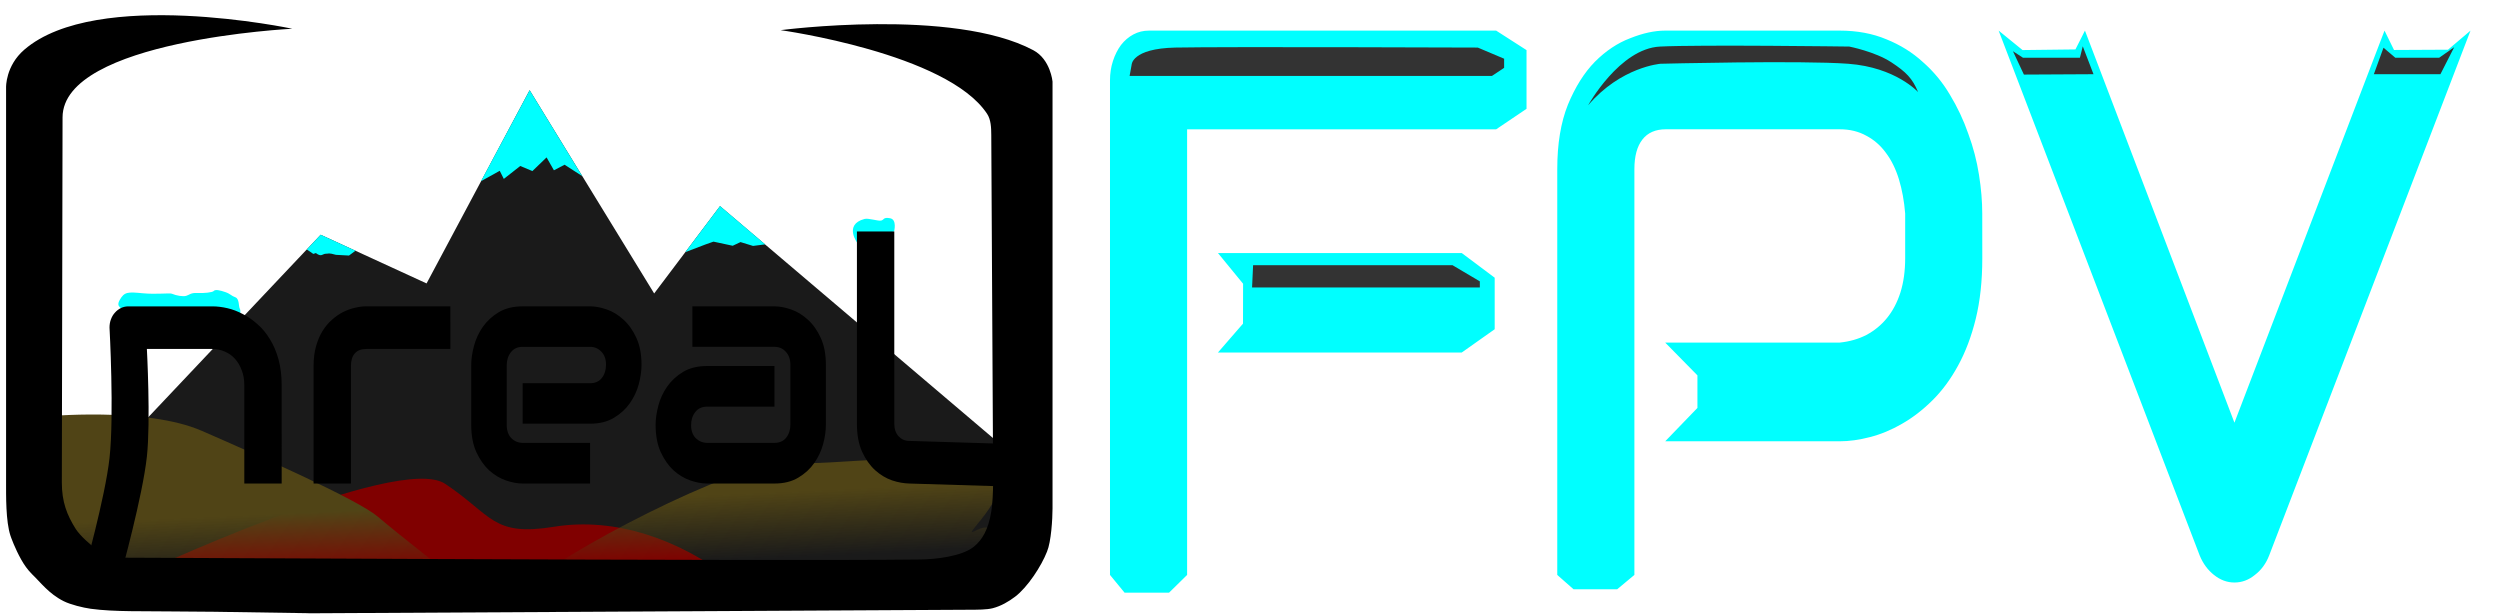
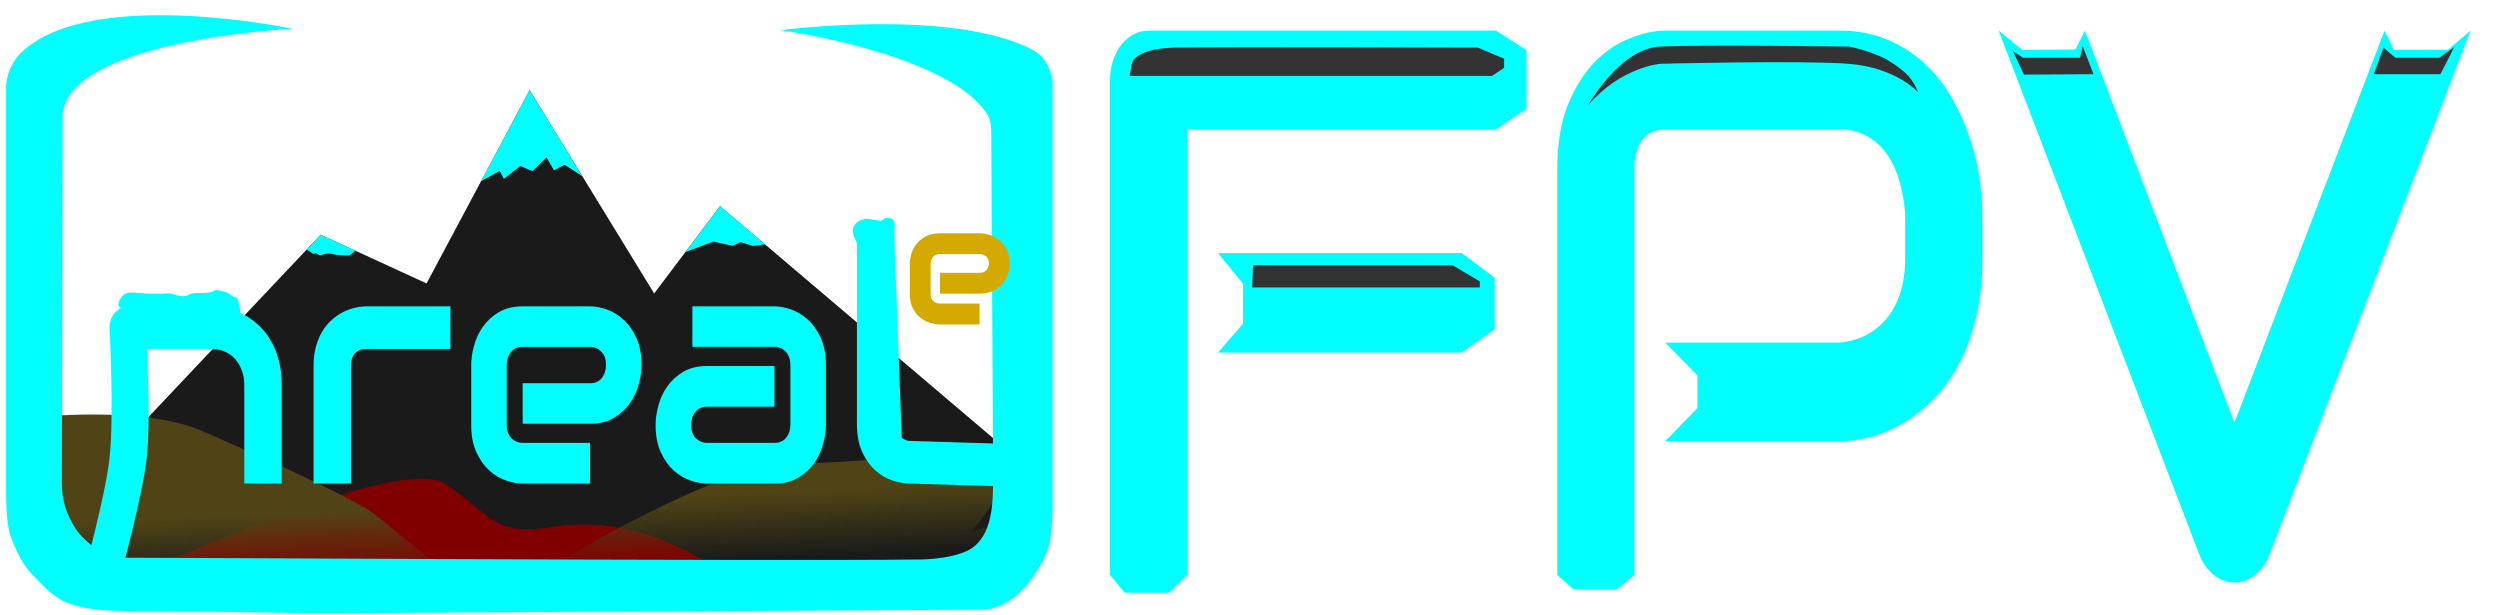
<svg xmlns="http://www.w3.org/2000/svg" xmlns:xlink="http://www.w3.org/1999/xlink" width="163.373mm" height="40.132mm" viewBox="0 0 163.373 40.132" version="1.1" id="svg1">
  <defs id="defs1">
+     <linearGradient id="linearGradient16">
+       <stop style="stop-color:#006f00;stop-opacity:1;" offset="0" id="stop16" />
+       <stop style="stop-color:#000000;stop-opacity:0;" offset="1" id="stop17" />
+     </linearGradient>
    <linearGradient id="linearGradient8">
      <stop style="stop-color:#504416;stop-opacity:1;" offset="0" id="stop8" />
      <stop style="stop-color:#504416;stop-opacity:0;" offset="1" id="stop9" />
    </linearGradient>
    <linearGradient xlink:href="#linearGradient8" id="linearGradient9" x1="11.599" y1="33.863" x2="11.787" y2="38.166" gradientUnits="userSpaceOnUse" />
+     <linearGradient xlink:href="#linearGradient16" id="linearGradient17" x1="57.516" y1="20.926" x2="58.13" y2="20.926" gradientUnits="userSpaceOnUse" gradientTransform="translate(0.2970302)" />
  </defs>
  <g id="layer7" style="fill:#1a1a1a">
    <path style="fill:#1a1a1a;stroke-width:0.661;stroke-linecap:round;stroke-linejoin:round;paint-order:fill markers stroke" d="M 3.368,33.957 20.954,15.341 l 6.922,3.181 6.735,-12.628 8.138,13.283 4.303,-5.706 19.27,16.37 -2.526,7.764 -2.9,0.561 -50.888,-0.094 -3.835,-0.655 z" id="path4" />
    <path style="fill:#00ffff;stroke-width:0.661;stroke-linecap:round;stroke-linejoin:round;paint-order:fill markers stroke" d="m 31.433,11.84 3.179,-5.948 3.439,5.617 -1.158,-0.744 -0.695,0.364 -0.48,-0.843 -0.926,0.893 -0.794,-0.331 -1.075,0.843 -0.265,-0.529 z" id="path9" />
    <path style="fill:#00ffff;stroke-width:0.661;stroke-linecap:round;stroke-linejoin:round;paint-order:fill markers stroke" d="m 20.047,16.301 0.906,-0.962 2.28,1.047 -0.428,0.314 -0.852,-0.047 c -0.515,-0.148 -0.463,-0.066 -0.65,-0.072 -0.224,-0.007 -0.289,0.248 -0.661,-0.044 l -0.167,0.056 z" id="path10" />
    <path style="fill:#00ffff;stroke-width:0.661;stroke-linecap:round;stroke-linejoin:round;paint-order:fill markers stroke" d="m 44.784,16.478 2.268,-3.014 2.95,2.505 -0.792,0.102 -0.819,-0.251 -0.509,0.24 -1.257,-0.269 -0.514,0.181 z" id="path11" />
    <path style="fill:#00ffff;stroke-width:0.661;stroke-linecap:round;stroke-linejoin:round;paint-order:fill markers stroke" d="m 56.052,15.913 c 0,0 -0.953,-1.231 0.441,-1.604 0.266,-0.071 0.877,0.152 1.087,0.105 0.21,-0.047 0.117,-0.234 0.585,-0.152 0.468,0.082 0.265,0.857 0.265,0.857 z" id="path12" />
    <path style="fill:#00ffff;stroke-width:0.661;stroke-linecap:round;stroke-linejoin:round;paint-order:fill markers stroke" d="m 9.015,20.135 -0.97,2.122 c 0,0 0.014,-0.633 -0.124,-0.939 -0.138,-0.306 0.206,-0.619 0.186,-0.916 -0.021,-0.297 -0.586,-0.267 -0.282,-0.802 0.303,-0.535 0.524,-0.53 1.51,-0.435 0.873,0.084 1.751,-0.031 1.894,0.029 0.304,0.129 0.725,0.199 0.935,0.14 0.21,-0.058 0.292,-0.21 0.725,-0.187 0.433,0.023 1,-0.036 1.076,-0.129 0.1,-0.123 0.421,-0.047 0.76,0.07 0.339,0.117 0.386,0.246 0.655,0.339 0.269,0.094 0.207,0.601 0.289,0.742 0.082,0.14 0.023,0.374 -0.012,0.421 -0.035,0.047 -6.642,-0.456 -6.642,-0.456 z" id="path13" />
  </g>
  <g id="layer4" style="fill:#554400">
    <path style="fill:#800000;stroke-width:0.661;stroke-linecap:round;stroke-linejoin:round;paint-order:fill markers stroke" d="m 8.7,37.698 c 0,0 17.306,-8.138 20.393,-6.08 3.087,2.058 3.087,3.461 7.109,2.806 4.022,-0.655 8.232,0.842 11.599,3.461 3.368,2.619 10.29,0.281 10.29,0.281 z" id="path3" />
  </g>
  <g id="layer3" style="display:inline">
    <path style="fill:url(#linearGradient9);fill-opacity:1;stroke-width:0.661;stroke-linecap:round;stroke-linejoin:round;paint-order:fill markers stroke" d="m 2.9,27.221 c 0,0 6.642,-0.655 10.29,0.935 3.648,1.59 10.196,4.49 11.506,5.613 1.321,1.132 5.145,4.116 5.145,4.116 0,0 1.684,2.713 4.958,0.094 3.274,-2.619 14.686,-8.419 17.306,-7.764 1.264,0.316 10.317,-0.962 12.531,0.203 2.373,1.249 -2.093,4.916 -0.932,4.287 2.245,-1.216 0.281,2.713 0.281,2.713 0,0 -34.144,2.619 -50.701,1.216 C -3.274,37.231 2.9,27.221 2.9,27.221 Z" id="path1" />
  </g>
  <g id="layer1">
-     <path d="m 4.491,36.438 12.504,3.5 3.243,0.14 43.197,-0.232 c 0.399,-0.002 1.051,0.001 1.436,-0.099 0.545,-0.142 1.036,-0.428 1.466,-0.754 0.813,-0.615 1.715,-1.994 2.085,-2.945 2e-6,-6e-6 4e-6,-1.1e-5 6e-6,-1.7e-5 0.271,-0.643 0.36,-2.146 0.36,-2.823 V 5.332 c 0,0 -0.13,-1.451 -1.257,-2.051 C 62.282,0.489 51.011,1.971 51.011,1.971 c 0,0 10.879,1.502 13.494,5.466 0.252,0.381 0.271,0.896 0.274,1.383 l 0.113,20.896 c 0.005,1.021 0.051,2.685 -0.109,3.692 -0.19,1.196 -0.595,1.876 -1.138,2.316 -0.789,0.639 -2.491,0.825 -3.512,0.838 C 50.39,36.686 5.547,36.406 4.491,36.438 Z m 3.557,0.664 c -0.711,-0.406 -2.486,-1.615 -3.096,-2.53 C 4.376,33.657 4.039,32.805 4.041,31.518 L 4.088,7.671 C 4.098,2.622 19.102,1.878 19.102,1.878 c 0,0 -12.782,-2.716 -17.515,1.37 C 0.359,4.308 0.397,5.706 0.397,5.706 V 31.415 c 0,1 -0.025,2.644 0.286,3.59 0.037,0.112 0.296,0.841 0.704,1.564 0.187,0.332 0.414,0.661 0.699,0.946 0.565,0.538 1.101,1.285 2.078,1.773 0.452,0.226 1.258,0.424 1.761,0.494 0.774,0.107 1.67,0.145 2.611,0.157 1.514,0.019 3.968,0.017 5.482,0.04 l 6.525,0.099 C 17.647,37.982 14.48,37.246 12.06,37.029 9.852,36.832 8.048,37.101 8.048,37.101 Z" id="text1" style="font-size:50.8px;line-height:1;font-family:Evidence;-inkscape-font-specification:Evidence;stroke-width:0.661;stroke-linecap:round;stroke-linejoin:round;paint-order:fill markers stroke" aria-label="U" />
+     <path d="m 4.491,36.438 12.504,3.5 3.243,0.14 43.197,-0.232 c 0.399,-0.002 1.051,0.001 1.436,-0.099 0.545,-0.142 1.036,-0.428 1.466,-0.754 0.813,-0.615 1.715,-1.994 2.085,-2.945 2e-6,-6e-6 4e-6,-1.1e-5 6e-6,-1.7e-5 0.271,-0.643 0.36,-2.146 0.36,-2.823 V 5.332 c 0,0 -0.13,-1.451 -1.257,-2.051 C 62.282,0.489 51.011,1.971 51.011,1.971 c 0,0 10.879,1.502 13.494,5.466 0.252,0.381 0.271,0.896 0.274,1.383 l 0.113,20.896 c 0.005,1.021 0.051,2.685 -0.109,3.692 -0.19,1.196 -0.595,1.876 -1.138,2.316 -0.789,0.639 -2.491,0.825 -3.512,0.838 C 50.39,36.686 5.547,36.406 4.491,36.438 Z m 3.557,0.664 c -0.711,-0.406 -2.486,-1.615 -3.096,-2.53 C 4.376,33.657 4.039,32.805 4.041,31.518 L 4.088,7.671 C 4.098,2.622 19.102,1.878 19.102,1.878 c 0,0 -12.782,-2.716 -17.515,1.37 C 0.359,4.308 0.397,5.706 0.397,5.706 V 31.415 c 0,1 -0.025,2.644 0.286,3.59 0.037,0.112 0.296,0.841 0.704,1.564 0.187,0.332 0.414,0.661 0.699,0.946 0.565,0.538 1.101,1.285 2.078,1.773 0.452,0.226 1.258,0.424 1.761,0.494 0.774,0.107 1.67,0.145 2.611,0.157 1.514,0.019 3.968,0.017 5.482,0.04 l 6.525,0.099 C 17.647,37.982 14.48,37.246 12.06,37.029 9.852,36.832 8.048,37.101 8.048,37.101 Z" id="text1" style="font-size:50.8px;line-height:1;font-family:Evidence;-inkscape-font-specification:Evidence;stroke-width:0.661;stroke-linecap:round;stroke-linejoin:round;paint-order:fill markers stroke;fill:#00ffff" aria-label="U" />
  </g>
  <g id="layer2">
-     <path style="font-size:20.54px;line-height:1;font-family:Audiowide;-inkscape-font-specification:Audiowide;word-spacing:0px;stroke-width:0.443;stroke-linecap:round;stroke-linejoin:round;paint-order:fill markers stroke" d="m 19.659,29.587 h -2.608 v -6.018 c 0,-0.341 -0.06,-0.645 -0.181,-0.913 -0.114,-0.274 -0.271,-0.508 -0.471,-0.702 -0.201,-0.194 -0.438,-0.341 -0.712,-0.441 -0.267,-0.107 -0.558,-0.16 -0.873,-0.16 h -4.563 c 0,0 0.271,4.405 0,6.589 -0.301,2.431 -1.798,7.164 -1.798,7.164 H 5.845 c 0,0 1.497,-4.674 1.798,-7.076 0.332,-2.647 0,-7.99 0,-7.99 0,-0.181 0.033,-0.348 0.1,-0.501 0.067,-0.16 0.16,-0.298 0.281,-0.411 0.12,-0.12 0.261,-0.214 0.421,-0.281 0.16,-0.067 0.331,-0.1 0.511,-0.1 h 2.831 1.633 1.413 c 0.328,0 0.672,0.037 1.033,0.11 0.368,0.074 0.729,0.194 1.083,0.361 0.361,0.16 0.702,0.368 1.023,0.622 0.328,0.247 0.615,0.552 0.863,0.913 0.254,0.354 0.455,0.766 0.602,1.234 0.147,0.468 0.221,0.996 0.221,1.585 z m 11.774,-8.234 h -5.867 c -0.354,0 -0.622,0.09 -0.802,0.271 -0.181,0.174 -0.271,0.431 -0.271,0.772 v 7.191 h -2.608 v -7.191 c 0,-0.448 0.057,-0.849 0.17,-1.204 0.114,-0.354 0.264,-0.665 0.451,-0.933 0.194,-0.274 0.415,-0.505 0.662,-0.692 0.247,-0.194 0.505,-0.351 0.772,-0.471 0.274,-0.12 0.548,-0.207 0.822,-0.261 0.281,-0.06 0.542,-0.09 0.782,-0.09 h 5.887 z m 13.339,0.983 c 0,0.361 -0.064,0.752 -0.191,1.173 -0.127,0.415 -0.334,0.802 -0.622,1.163 -0.281,0.354 -0.652,0.652 -1.113,0.893 -0.455,0.241 -1.01,0.361 -1.665,0.361 H 36.478 V 23.449 h 4.704 c 0.354,0 0.629,-0.107 0.822,-0.321 0.194,-0.221 0.291,-0.491 0.291,-0.812 0,-0.341 -0.11,-0.608 -0.331,-0.802 -0.214,-0.194 -0.475,-0.291 -0.782,-0.291 h -4.704 c -0.354,0 -0.629,0.11 -0.822,0.331 -0.194,0.214 -0.291,0.481 -0.291,0.802 v 3.641 c 0,0.348 0.107,0.618 0.321,0.812 0.221,0.194 0.491,0.291 0.812,0.291 h 4.684 v 2.487 h -4.704 c -0.361,0 -0.752,-0.064 -1.173,-0.191 -0.415,-0.127 -0.802,-0.331 -1.163,-0.612 -0.354,-0.288 -0.652,-0.659 -0.893,-1.113 -0.241,-0.461 -0.361,-1.02 -0.361,-1.675 v -3.661 c 0,-0.361 0.064,-0.749 0.191,-1.163 0.127,-0.421 0.331,-0.809 0.612,-1.163 0.288,-0.361 0.659,-0.662 1.113,-0.903 0.461,-0.241 1.02,-0.361 1.675,-0.361 h 4.704 c 0.361,0 0.749,0.064 1.163,0.191 0.421,0.127 0.809,0.334 1.163,0.622 0.361,0.281 0.662,0.652 0.903,1.113 0.241,0.455 0.361,1.01 0.361,1.665 z m 12.868,3.661 c 0,0.361 -0.064,0.752 -0.191,1.173 -0.127,0.415 -0.334,0.802 -0.622,1.163 -0.281,0.354 -0.652,0.652 -1.113,0.893 -0.455,0.241 -1.01,0.361 -1.665,0.361 H 49.346 c -0.361,0 -0.752,-0.064 -1.173,-0.191 -0.415,-0.127 -0.802,-0.331 -1.163,-0.612 -0.354,-0.288 -0.652,-0.659 -0.893,-1.113 -0.241,-0.461 -0.361,-1.02 -0.361,-1.675 0,-0.361 0.064,-0.752 0.191,-1.173 0.127,-0.421 0.331,-0.809 0.612,-1.163 0.288,-0.361 0.659,-0.662 1.113,-0.903 0.461,-0.241 1.02,-0.361 1.675,-0.361 h 4.704 v 2.487 H 49.346 c -0.354,0 -0.629,0.11 -0.822,0.331 -0.194,0.214 -0.291,0.481 -0.291,0.802 0,0.341 0.11,0.608 0.331,0.802 0.227,0.187 0.495,0.281 0.802,0.281 h 4.684 c 0.354,0 0.629,-0.107 0.822,-0.321 0.194,-0.214 0.291,-0.481 0.291,-0.802 v -3.641 c 0,-0.341 -0.107,-0.612 -0.321,-0.812 -0.207,-0.201 -0.471,-0.301 -0.792,-0.301 h -5.727 v -2.477 h 5.727 c 0.361,0 0.749,0.064 1.163,0.191 0.421,0.127 0.809,0.334 1.163,0.622 0.361,0.281 0.662,0.652 0.903,1.113 0.241,0.455 0.361,1.01 0.361,1.665 z M 70.025,29.762 63.467,29.587 c -0.374,-0.01 -0.776,-0.064 -1.204,-0.191 -0.421,-0.127 -0.816,-0.334 -1.183,-0.622 -0.368,-0.294 -0.672,-0.672 -0.913,-1.133 -0.241,-0.468 -0.361,-1.04 -0.361,-1.715 V 14.162 h 2.608 v 11.764 c 0,0.321 0.1,0.578 0.301,0.772 0.201,0.187 0.451,0.281 0.752,0.281 l 6.558,0.175 z" id="text2" transform="scale(0.9363455,1.067982)" aria-label="nreal" />
+     <path style="font-size:20.54px;line-height:1;font-family:Audiowide;-inkscape-font-specification:Audiowide;word-spacing:0px;stroke-width:0.443;stroke-linecap:round;stroke-linejoin:round;paint-order:fill markers stroke;fill:#00ffff" d="m 19.659,29.587 h -2.608 v -6.018 c 0,-0.341 -0.06,-0.645 -0.181,-0.913 -0.114,-0.274 -0.271,-0.508 -0.471,-0.702 -0.201,-0.194 -0.438,-0.341 -0.712,-0.441 -0.267,-0.107 -0.558,-0.16 -0.873,-0.16 h -4.563 c 0,0 0.271,4.405 0,6.589 -0.301,2.431 -1.798,7.164 -1.798,7.164 H 5.845 c 0,0 1.497,-4.674 1.798,-7.076 0.332,-2.647 0,-7.99 0,-7.99 0,-0.181 0.033,-0.348 0.1,-0.501 0.067,-0.16 0.16,-0.298 0.281,-0.411 0.12,-0.12 0.261,-0.214 0.421,-0.281 0.16,-0.067 0.331,-0.1 0.511,-0.1 h 2.831 1.633 1.413 c 0.328,0 0.672,0.037 1.033,0.11 0.368,0.074 0.729,0.194 1.083,0.361 0.361,0.16 0.702,0.368 1.023,0.622 0.328,0.247 0.615,0.552 0.863,0.913 0.254,0.354 0.455,0.766 0.602,1.234 0.147,0.468 0.221,0.996 0.221,1.585 z m 11.774,-8.234 h -5.867 c -0.354,0 -0.622,0.09 -0.802,0.271 -0.181,0.174 -0.271,0.431 -0.271,0.772 v 7.191 h -2.608 v -7.191 c 0,-0.448 0.057,-0.849 0.17,-1.204 0.114,-0.354 0.264,-0.665 0.451,-0.933 0.194,-0.274 0.415,-0.505 0.662,-0.692 0.247,-0.194 0.505,-0.351 0.772,-0.471 0.274,-0.12 0.548,-0.207 0.822,-0.261 0.281,-0.06 0.542,-0.09 0.782,-0.09 h 5.887 z m 13.339,0.983 c 0,0.361 -0.064,0.752 -0.191,1.173 -0.127,0.415 -0.334,0.802 -0.622,1.163 -0.281,0.354 -0.652,0.652 -1.113,0.893 -0.455,0.241 -1.01,0.361 -1.665,0.361 H 36.478 V 23.449 h 4.704 c 0.354,0 0.629,-0.107 0.822,-0.321 0.194,-0.221 0.291,-0.491 0.291,-0.812 0,-0.341 -0.11,-0.608 -0.331,-0.802 -0.214,-0.194 -0.475,-0.291 -0.782,-0.291 h -4.704 c -0.354,0 -0.629,0.11 -0.822,0.331 -0.194,0.214 -0.291,0.481 -0.291,0.802 v 3.641 c 0,0.348 0.107,0.618 0.321,0.812 0.221,0.194 0.491,0.291 0.812,0.291 h 4.684 v 2.487 h -4.704 c -0.361,0 -0.752,-0.064 -1.173,-0.191 -0.415,-0.127 -0.802,-0.331 -1.163,-0.612 -0.354,-0.288 -0.652,-0.659 -0.893,-1.113 -0.241,-0.461 -0.361,-1.02 -0.361,-1.675 v -3.661 c 0,-0.361 0.064,-0.749 0.191,-1.163 0.127,-0.421 0.331,-0.809 0.612,-1.163 0.288,-0.361 0.659,-0.662 1.113,-0.903 0.461,-0.241 1.02,-0.361 1.675,-0.361 h 4.704 c 0.361,0 0.749,0.064 1.163,0.191 0.421,0.127 0.809,0.334 1.163,0.622 0.361,0.281 0.662,0.652 0.903,1.113 0.241,0.455 0.361,1.01 0.361,1.665 z m 12.868,3.661 c 0,0.361 -0.064,0.752 -0.191,1.173 -0.127,0.415 -0.334,0.802 -0.622,1.163 -0.281,0.354 -0.652,0.652 -1.113,0.893 -0.455,0.241 -1.01,0.361 -1.665,0.361 H 49.346 c -0.361,0 -0.752,-0.064 -1.173,-0.191 -0.415,-0.127 -0.802,-0.331 -1.163,-0.612 -0.354,-0.288 -0.652,-0.659 -0.893,-1.113 -0.241,-0.461 -0.361,-1.02 -0.361,-1.675 0,-0.361 0.064,-0.752 0.191,-1.173 0.127,-0.421 0.331,-0.809 0.612,-1.163 0.288,-0.361 0.659,-0.662 1.113,-0.903 0.461,-0.241 1.02,-0.361 1.675,-0.361 h 4.704 v 2.487 H 49.346 c -0.354,0 -0.629,0.11 -0.822,0.331 -0.194,0.214 -0.291,0.481 -0.291,0.802 0,0.341 0.11,0.608 0.331,0.802 0.227,0.187 0.495,0.281 0.802,0.281 h 4.684 c 0.354,0 0.629,-0.107 0.822,-0.321 0.194,-0.214 0.291,-0.481 0.291,-0.802 v -3.641 c 0,-0.341 -0.107,-0.612 -0.321,-0.812 -0.207,-0.201 -0.471,-0.301 -0.792,-0.301 h -5.727 v -2.477 h 5.727 c 0.361,0 0.749,0.064 1.163,0.191 0.421,0.127 0.809,0.334 1.163,0.622 0.361,0.281 0.662,0.652 0.903,1.113 0.241,0.455 0.361,1.01 0.361,1.665 z M 70.025,29.762 63.467,29.587 c -0.374,-0.01 -0.776,-0.064 -1.204,-0.191 -0.421,-0.127 -0.816,-0.334 -1.183,-0.622 -0.368,-0.294 -0.672,-0.672 -0.913,-1.133 -0.241,-0.468 -0.361,-1.04 -0.361,-1.715 V 14.162 h 2.608 v 11.764 c 0,0.321 -0.071,0.386 0.13,0.58 0.201,0.187 0.622,0.473 0.923,0.473 l 6.558,0.175 z" id="text2" transform="scale(0.9363455,1.067982)" aria-label="nreal" />
    <path d="M 108.063,20.363 H 90.039 l 1.852,-1.667 0.006,-2.306 -1.858,-1.772 h 18.024 l 2.434,1.424 1e-5,2.977 z m 2.543,-12.893 H 87.759 V 33.212 l -1.333,1.023 h -3.292 l -1.076,-1.023 V 4.641 c 0,-0.395 0.073,-0.767 0.219,-1.118 0.146,-0.351 0.344,-0.658 0.592,-0.921 0.263,-0.263 0.57,-0.468 0.921,-0.614 0.351,-0.146 0.731,-0.219 1.14,-0.219 h 25.676 l 2.245,1.126 v 3.391 z m 35.938,7.455 c 0,1.301 -0.161,2.463 -0.482,3.486 -0.322,1.023 -0.76,1.93 -1.316,2.719 -0.541,0.775 -1.169,1.44 -1.886,1.995 -0.716,0.555 -1.469,1.009 -2.258,1.359 -0.775,0.351 -1.564,0.607 -2.368,0.767 -0.789,0.161 -1.535,0.241 -2.237,0.241 h -12.893 l 2.381,-1.927 v -1.881 l -2.381,-1.893 h 12.893 c 0.731,-0.058 1.389,-0.205 1.973,-0.439 0.599,-0.249 1.111,-0.577 1.535,-0.987 0.424,-0.409 0.753,-0.899 0.987,-1.469 0.234,-0.585 0.351,-1.243 0.351,-1.973 v -2.587 c -0.073,-0.716 -0.227,-1.374 -0.46,-1.973 -0.234,-0.599 -0.555,-1.111 -0.965,-1.535 -0.395,-0.424 -0.877,-0.753 -1.447,-0.987 -0.57,-0.249 -1.228,-0.373 -1.973,-0.373 h -12.849 c -0.76,0 -1.338,0.197 -1.732,0.592 -0.395,0.395 -0.592,0.965 -0.592,1.71 V 33.212 l -1.272,0.827 h -3.228 l -1.202,-0.827 V 9.772 c 0,-1.462 0.263,-2.704 0.789,-3.728 0.541,-1.023 1.206,-1.849 1.995,-2.478 0.804,-0.629 1.674,-1.082 2.609,-1.359 0.936,-0.292 1.798,-0.439 2.587,-0.439 h 12.893 c 1.286,0 2.441,0.168 3.464,0.504 1.023,0.322 1.922,0.76 2.697,1.316 0.789,0.541 1.454,1.169 1.995,1.886 0.555,0.716 1.009,1.469 1.359,2.258 0.365,0.775 0.629,1.564 0.789,2.368 0.161,0.789 0.241,1.535 0.241,2.237 z M 182.636,1.769 167.748,32.093 c -0.234,0.468 -0.585,0.841 -1.052,1.118 -0.453,0.292 -0.957,0.439 -1.513,0.439 -0.541,0 -1.045,-0.146 -1.513,-0.439 -0.453,-0.278 -0.804,-0.65 -1.052,-1.118 l -14.866,-30.325 1.768,1.124 3.91,-0.037 0.703,-1.087 11.051,22.65 11.095,-22.65 0.702,1.119 3.992,-0.016 z" id="text4" style="font-size:44.906px;line-height:1;font-family:Audiowide;-inkscape-font-specification:Audiowide;word-spacing:0px;fill:#00ffff;stroke-width:0.585;stroke-linecap:round;stroke-linejoin:round;paint-order:fill markers stroke" transform="scale(0.8839747,1.131254)" aria-label="FPV" />
+     <path style="fill:#00ffff;stroke-width:0;stroke-linejoin:bevel" d="m 58.427,15.129 0.503,13.535 0.455,0.223 c 0,0 1.398,0.176 0.668,0.15 -0.512,-0.018 -0.817,0.406 -1.283,0.244 -0.361,-0.126 -0.491,-0.106 -0.681,-0.261 -0.313,-0.254 -0.274,-0.61 -0.274,-0.61 l 0.011,-13.275 z" id="path16" />
  </g>
  <g id="layer5">
    <path style="fill:#333333;stroke-width:0.661;stroke-linecap:round;stroke-linejoin:round;paint-order:fill markers stroke" d="m 73.951,4.233 c 0,0 0,-1.058 2.844,-1.124 3.241,-0.066 19.778,0 19.778,0 l 1.72,0.728 0,0.595 -0.794,0.529 H 73.819 Z" id="path2" />
    <path style="fill:#333333;stroke-width:0.661;stroke-linecap:round;stroke-linejoin:round;paint-order:fill markers stroke" d="m 81.889,17.33 h 13.031 l 1.786,1.058 v 0.397 H 81.822 Z" id="path5" />
    <path style="fill:#333333;stroke-width:0.661;stroke-linecap:round;stroke-linejoin:round;paint-order:fill markers stroke" d="m 103.783,6.879 c 0,0 2.051,-3.704 4.696,-3.836 2.646,-0.132 12.369,0 12.369,0 0,0 1.687,0.331 2.745,1.025 0.965,0.633 1.389,1.058 1.753,1.951 0,0 -1.455,-1.621 -4.564,-1.852 -3.109,-0.232 -12.27,0 -12.27,0 0,0 -2.58,0.198 -4.729,2.712 z" id="path6" />
    <path style="fill:#333333;stroke-width:0.661;stroke-linecap:round;stroke-linejoin:round;paint-order:fill markers stroke" d="m 131.545,3.347 0.655,0.426 3.72,0 0.187,-0.748 0.702,1.824 -4.548,0.025 z" id="path7" />
    <path style="fill:#333333;stroke-width:0.661;stroke-linecap:round;stroke-linejoin:round;paint-order:fill markers stroke" d="m 155.76,3.119 0.772,0.655 h 2.865 l 0.982,-0.69 -0.9,1.766 h -4.35 z" id="path8" />
  </g>
+   <path d="m 65.988,17.218 q 0,0.298 -0.105,0.645 -0.105,0.342 -0.342,0.639 -0.232,0.292 -0.612,0.491 -0.375,0.198 -0.915,0.198 h -2.585 v -1.362 h 2.585 q 0.292,0 0.452,-0.176 0.16,-0.182 0.16,-0.446 0,-0.281 -0.182,-0.441 -0.176,-0.16 -0.43,-0.16 h -2.585 q -0.292,0 -0.452,0.182 -0.16,0.176 -0.16,0.441 v 2.001 q 0,0.287 0.176,0.446 0.182,0.16 0.446,0.16 h 2.574 v 1.367 h -2.585 q -0.298,0 -0.645,-0.105 -0.342,-0.105 -0.639,-0.336 -0.292,-0.237 -0.491,-0.612 -0.198,-0.38 -0.198,-0.921 v -2.012 q 0,-0.298 0.105,-0.639 0.105,-0.347 0.336,-0.639 0.237,-0.298 0.612,-0.496 0.38,-0.198 0.921,-0.198 h 2.585 q 0.298,0 0.639,0.105 0.347,0.105 0.639,0.342 0.298,0.232 0.496,0.612 0.198,0.375 0.198,0.915 z" id="text17" style="font-size:11.289px;line-height:1;font-family:Audiowide;-inkscape-font-specification:Audiowide;text-align:end;letter-spacing:-0.127px;word-spacing:0px;text-anchor:end;fill:#d4aa00;stroke-width:0;stroke-linejoin:bevel" aria-label="e" />
</svg>
